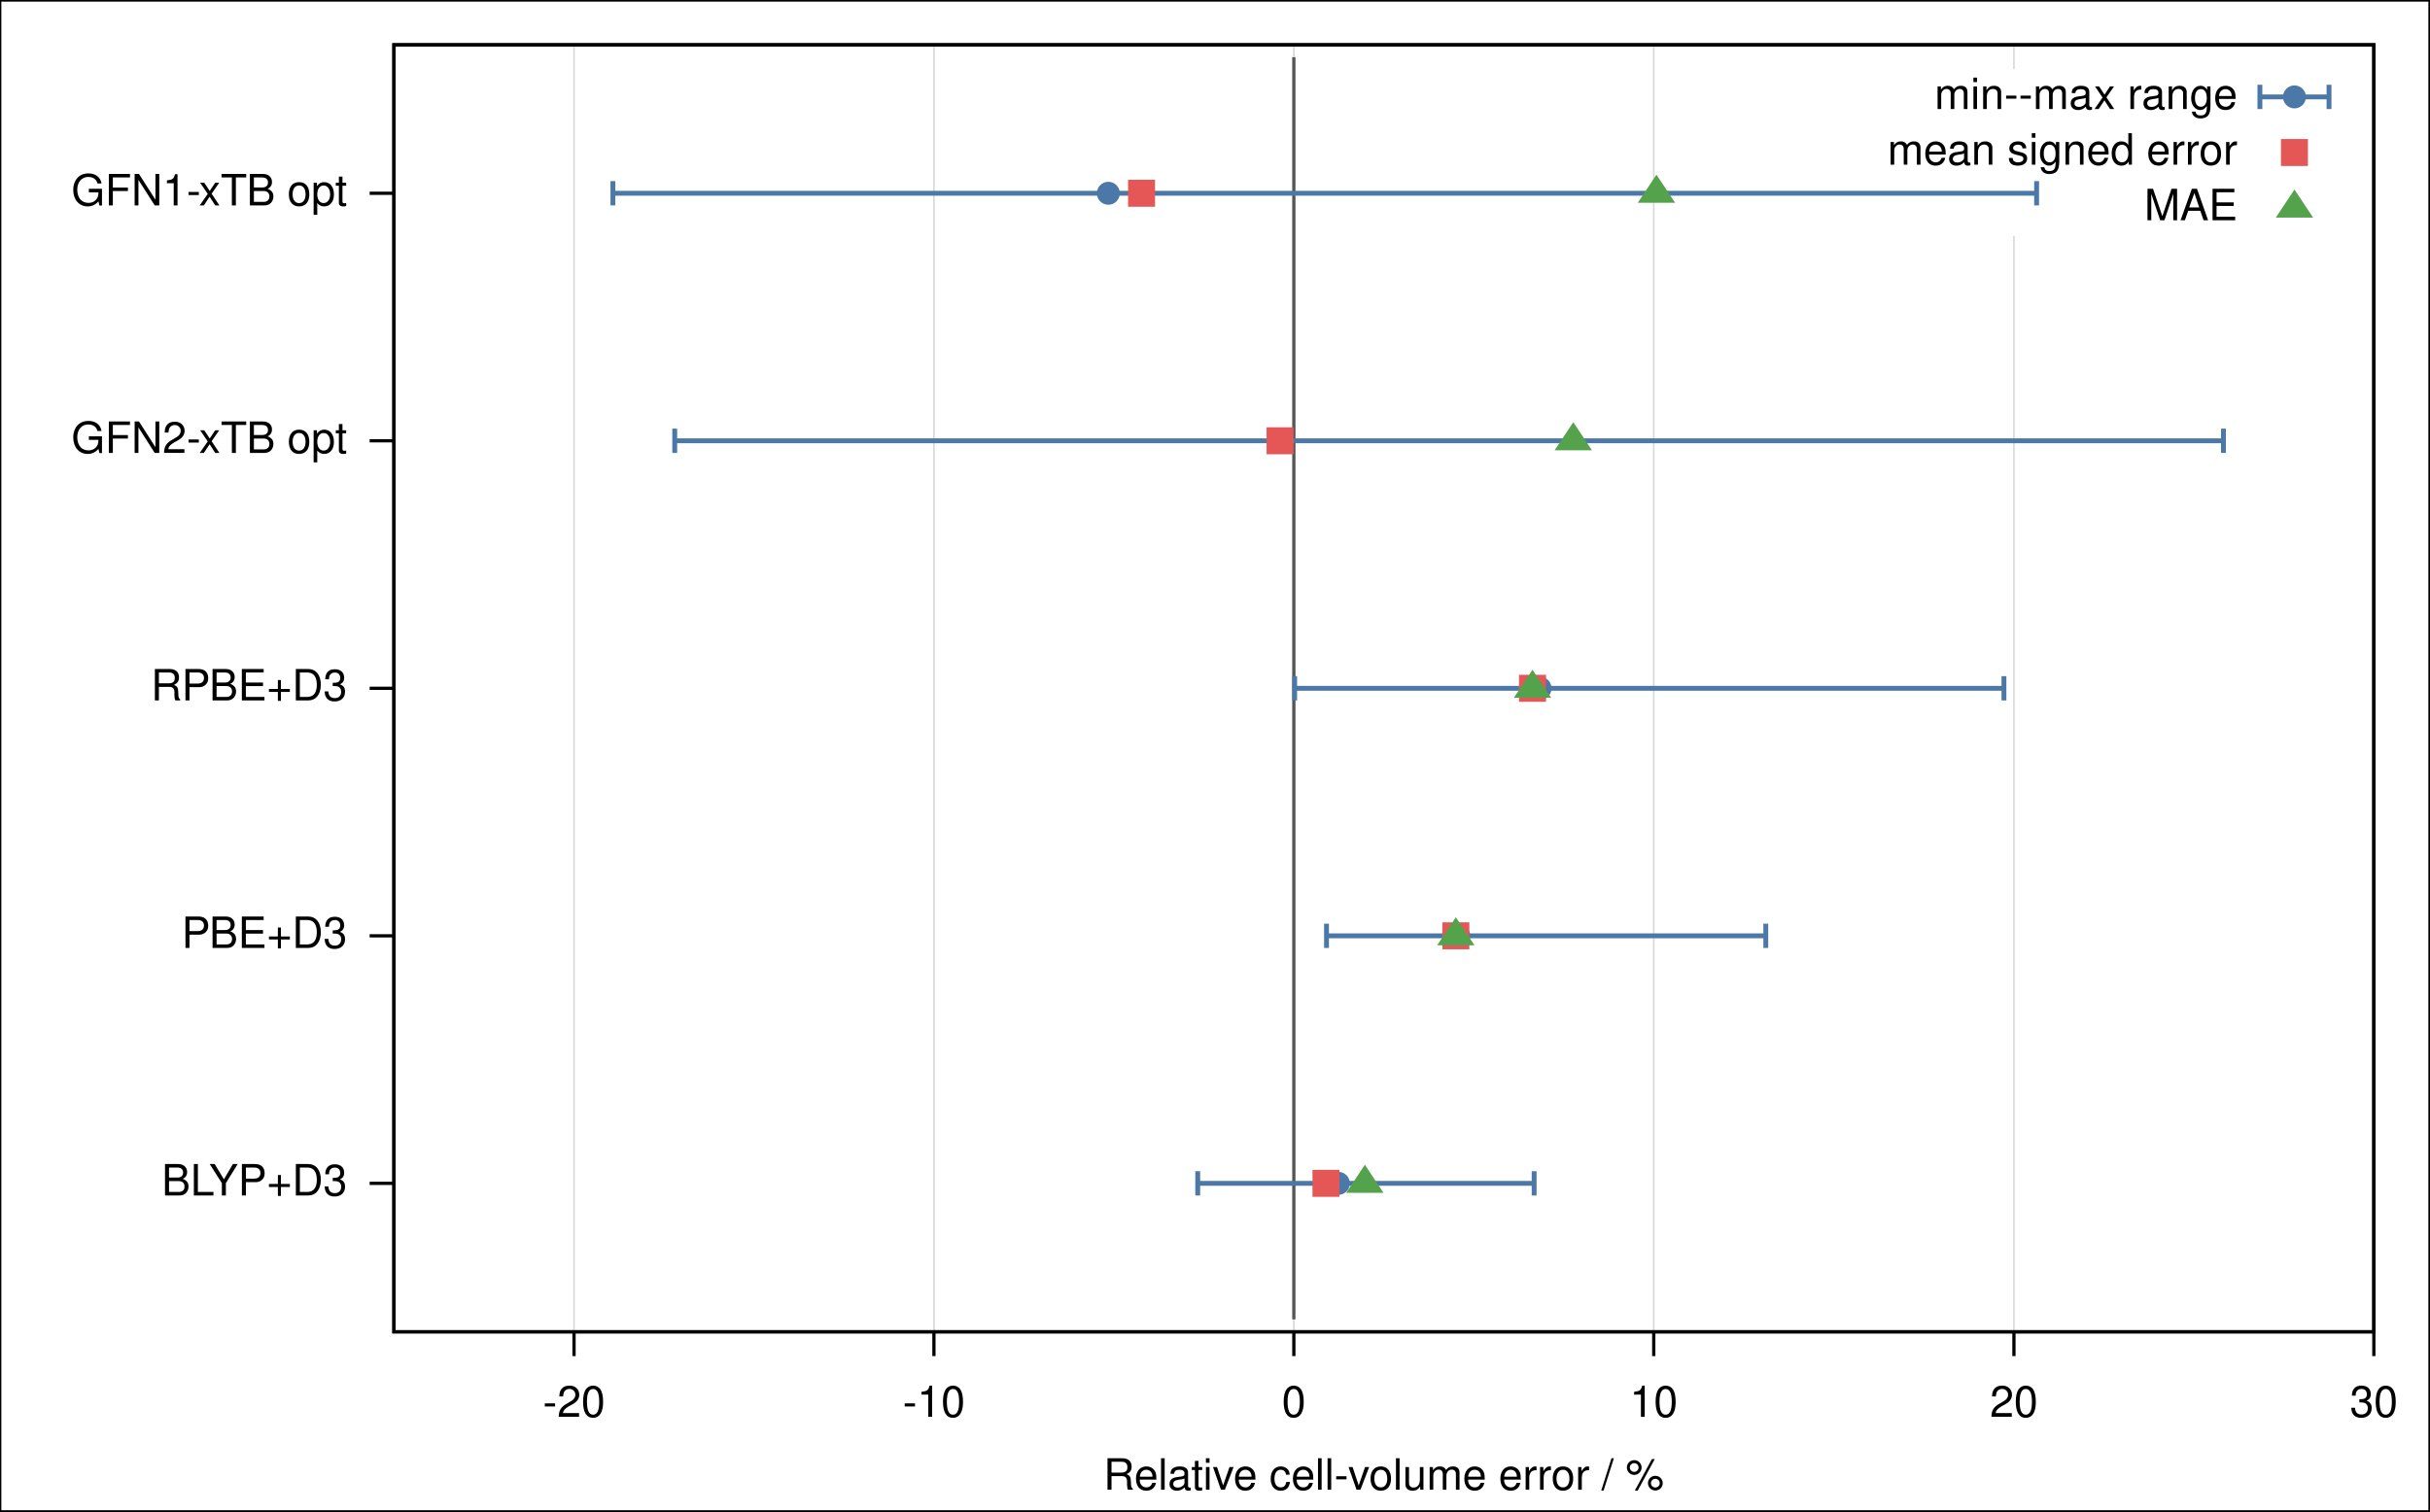
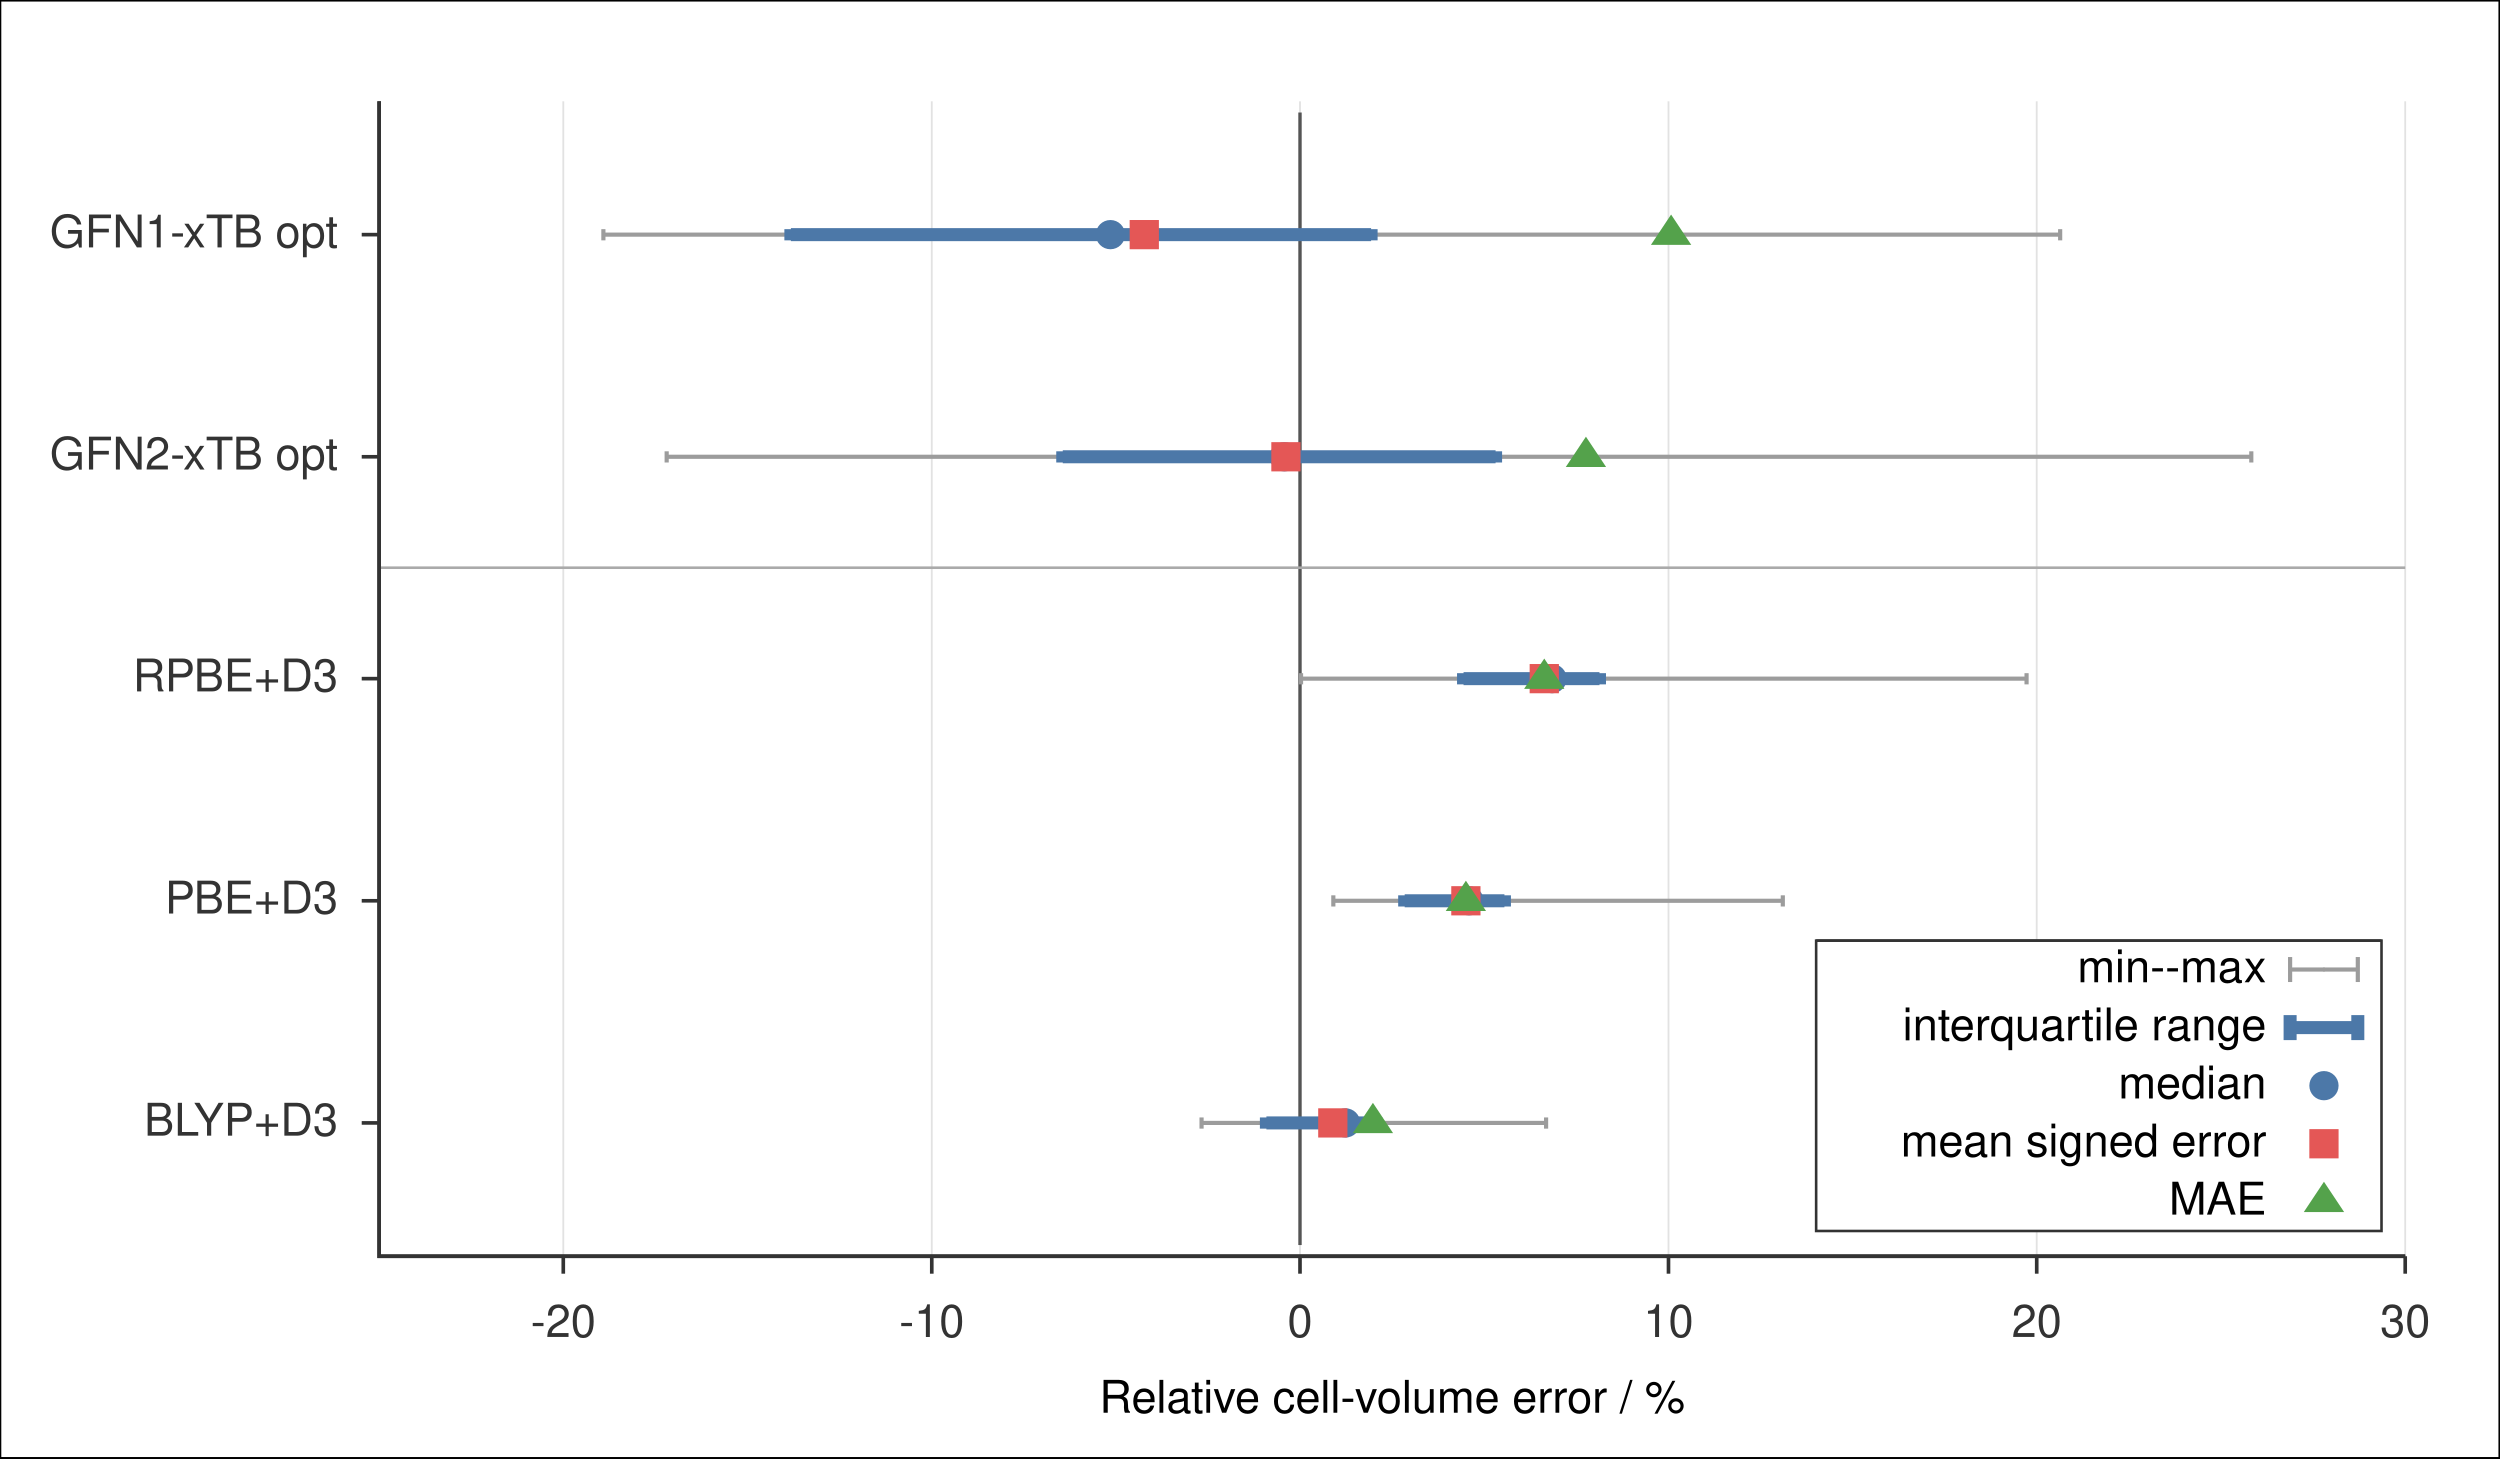
- <svg xmlns="http://www.w3.org/2000/svg" xmlns:xlink="http://www.w3.org/1999/xlink" width="900" height="560" viewBox="0 0 900 560">
+ <svg xmlns="http://www.w3.org/2000/svg" xmlns:xlink="http://www.w3.org/1999/xlink" width="960" height="560" viewBox="0 0 960 560">
  <defs>
    <circle id="gpDot" r="0.5" stroke-width="0.5" />
-     <path id="gpPt0" stroke-width="0.222" stroke="currentColor" d="M-1,0 h2 M0,-1 v2" />
-     <path id="gpPt1" stroke-width="0.222" stroke="currentColor" d="M-1,-1 L1,1 M1,-1 L-1,1" />
-     <path id="gpPt2" stroke-width="0.222" stroke="currentColor" d="M-1,0 L1,0 M0,-1 L0,1 M-1,-1 L1,1 M-1,1 L1,-1" />
-     <rect id="gpPt3" stroke-width="0.222" stroke="currentColor" x="-1" y="-1" width="2" height="2" />
-     <rect id="gpPt4" stroke-width="0.222" stroke="currentColor" fill="currentColor" x="-1" y="-1" width="2" height="2" />
-     <circle id="gpPt5" stroke-width="0.222" stroke="currentColor" cx="0" cy="0" r="1" />
+     <path id="gpPt0" stroke-width="0.206" stroke="currentColor" d="M-1,0 h2 M0,-1 v2" />
+     <path id="gpPt1" stroke-width="0.206" stroke="currentColor" d="M-1,-1 L1,1 M1,-1 L-1,1" />
+     <path id="gpPt2" stroke-width="0.206" stroke="currentColor" d="M-1,0 L1,0 M0,-1 L0,1 M-1,-1 L1,1 M-1,1 L1,-1" />
+     <rect id="gpPt3" stroke-width="0.206" stroke="currentColor" x="-1" y="-1" width="2" height="2" />
+     <rect id="gpPt4" stroke-width="0.206" stroke="currentColor" fill="currentColor" x="-1" y="-1" width="2" height="2" />
+     <circle id="gpPt5" stroke-width="0.206" stroke="currentColor" cx="0" cy="0" r="1" />
    <use xlink:href="#gpPt5" id="gpPt6" fill="currentColor" stroke="none" />
-     <path id="gpPt7" stroke-width="0.222" stroke="currentColor" d="M0,-1.33 L-1.33,0.67 L1.33,0.67 z" />
+     <path id="gpPt7" stroke-width="0.206" stroke="currentColor" d="M0,-1.33 L-1.33,0.67 L1.33,0.67 z" />
    <use xlink:href="#gpPt7" id="gpPt8" fill="currentColor" stroke="none" />
    <use xlink:href="#gpPt7" id="gpPt9" stroke="currentColor" transform="rotate(180)" />
    <use xlink:href="#gpPt9" id="gpPt10" fill="currentColor" stroke="none" />
    <use xlink:href="#gpPt3" id="gpPt11" stroke="currentColor" transform="rotate(45)" />
    <use xlink:href="#gpPt11" id="gpPt12" fill="currentColor" stroke="none" />
  </defs>
  <g style="fill:none; color:white; stroke:currentColor; stroke-width:1.00; stroke-linecap:butt; stroke-linejoin:miter">
</g>
  <g style="fill:none; color:black; stroke:currentColor; stroke-width:1.00; stroke-linecap:butt; stroke-linejoin:miter">
    <g style="stroke:none; shape-rendering:crispEdges">
-       <polygon fill="rgb(238, 238, 238)" points="412.6,488.8 412.6,21.2 545.9,21.2 545.9,488.8 " />
-     </g>
-     <path d="M412.6,488.8 L412.6,21.2 L545.9,21.2 L545.9,488.8 L412.6,488.8 " />
+       <polygon fill="rgb(240, 240, 240)" points="428.5,478.1 428.5,43.2 570.0,43.2 570.0,478.1 " />
+     </g>
+     <path d="M428.5,478.1 L428.5,43.2 L570.0,43.2 L570.0,478.1 L428.5,478.1 " />
    <g style="stroke:none; shape-rendering:crispEdges">
-       <polygon fill="rgb(255, 255, 255)" points="0.0,560.0 0.0,0.1 899.9,0.1 899.9,560.0 " />
-     </g>
-     <path d="M0.0,560.0 L0.0,0.1 L899.9,0.1 L899.9,560.0 L0.0,560.0 " />
-   </g>
-   <g style="fill:none; color:black; stroke:currentColor; stroke-width:1.20; stroke-linecap:butt; stroke-linejoin:miter">
-     <path d="M145.9,438.4 L136.9,438.4 " />
-     <g transform="translate(128.6,442.9)" style="stroke:none; fill:black; font-family:Helvetica; font-size:12.00pt; text-anchor:end">
+       <polygon fill="rgb(255, 255, 255)" points="0.0,560.0 0.0,0.1 959.9,0.1 959.9,560.0 " />
+     </g>
+     <path d="M0.0,560.0 L0.0,0.1 L959.9,0.1 L959.9,560.0 L0.0,560.0 " />
+   </g>
+   <g style="fill:none; color:black; stroke:currentColor; stroke-width:1.40; stroke-linecap:butt; stroke-linejoin:miter">
+     <path stroke="rgb( 51,  51,  51)" d="M145.6,431.2 L138.9,431.2 " />
+     <g transform="translate(129.8,436.1)" style="stroke:none; fill:rgb(51,51,51); font-family:Helvetica; font-size:13.00pt; text-anchor:end">
      <text>
        <tspan>BLYP+D3</tspan>
      </text>
    </g>
-     <path d="M145.9,346.7 L136.9,346.7 " />
-     <g transform="translate(128.6,351.2)" style="stroke:none; fill:black; font-family:Helvetica; font-size:12.00pt; text-anchor:end">
+     <path stroke="rgb( 51,  51,  51)" d="M145.6,345.9 L138.9,345.9 " />
+     <g transform="translate(129.8,350.8)" style="stroke:none; fill:rgb(51,51,51); font-family:Helvetica; font-size:13.00pt; text-anchor:end">
      <text>
        <tspan>PBE+D3</tspan>
      </text>
    </g>
-     <path d="M145.9,255.0 L136.9,255.0 " />
-     <g transform="translate(128.6,259.5)" style="stroke:none; fill:black; font-family:Helvetica; font-size:12.00pt; text-anchor:end">
+     <path stroke="rgb( 51,  51,  51)" d="M145.6,260.6 L138.9,260.6 " />
+     <g transform="translate(129.8,265.5)" style="stroke:none; fill:rgb(51,51,51); font-family:Helvetica; font-size:13.00pt; text-anchor:end">
      <text>
        <tspan>RPBE+D3</tspan>
      </text>
    </g>
-     <path d="M145.9,163.3 L136.9,163.3 " />
-     <g transform="translate(128.6,167.8)" style="stroke:none; fill:black; font-family:Helvetica; font-size:12.00pt; text-anchor:end">
+     <path stroke="rgb( 51,  51,  51)" d="M145.6,175.4 L138.9,175.4 " />
+     <g transform="translate(129.8,180.3)" style="stroke:none; fill:rgb(51,51,51); font-family:Helvetica; font-size:13.00pt; text-anchor:end">
      <text>
        <tspan>GFN2-xTB opt</tspan>
      </text>
    </g>
-     <path d="M145.9,71.6 L136.9,71.6 " />
-     <g transform="translate(128.6,76.1)" style="stroke:none; fill:black; font-family:Helvetica; font-size:12.00pt; text-anchor:end">
+     <path stroke="rgb( 51,  51,  51)" d="M145.6,90.1 L138.9,90.1 " />
+     <g transform="translate(129.8,95.0)" style="stroke:none; fill:rgb(51,51,51); font-family:Helvetica; font-size:13.00pt; text-anchor:end">
      <text>
        <tspan>GFN1-xTB opt</tspan>
      </text>
    </g>
  </g>
-   <g style="fill:none; color:black; stroke:currentColor; stroke-width:0.60; stroke-linecap:butt; stroke-linejoin:miter">
- </g>
-   <g style="fill:none; color:gray; stroke:currentColor; stroke-width:0.60; stroke-linecap:butt; stroke-linejoin:miter">
-     <path stroke="rgb(216, 216, 216)" d="M212.6,493.4 L212.6,16.6 " />
-   </g>
-   <g style="fill:none; color:gray; stroke:rgb(216, 216, 216); stroke-width:1.20; stroke-linecap:butt; stroke-linejoin:miter">
- </g>
-   <g style="fill:none; color:black; stroke:currentColor; stroke-width:1.20; stroke-linecap:butt; stroke-linejoin:miter">
-     <path d="M212.6,493.4 L212.6,502.4 " />
-     <g transform="translate(212.6,524.9)" style="stroke:none; fill:black; font-family:Helvetica; font-size:12.00pt; text-anchor:middle">
+   <g style="fill:none; color:black; stroke:rgb( 51,  51,  51); stroke-width:0.70; stroke-linecap:butt; stroke-linejoin:miter">
+ </g>
+   <g style="fill:none; color:gray; stroke:currentColor; stroke-width:0.70; stroke-linecap:butt; stroke-linejoin:miter">
+     <path stroke="rgb(226, 226, 226)" d="M216.3,482.4 L216.3,38.9 " />
+   </g>
+   <g style="fill:none; color:gray; stroke:rgb(226, 226, 226); stroke-width:1.40; stroke-linecap:butt; stroke-linejoin:miter">
+ </g>
+   <g style="fill:none; color:black; stroke:currentColor; stroke-width:1.40; stroke-linecap:butt; stroke-linejoin:miter">
+     <path stroke="rgb( 51,  51,  51)" d="M216.3,482.4 L216.3,489.1 " />
+     <g transform="translate(216.3,513.4)" style="stroke:none; fill:rgb(51,51,51); font-family:Helvetica; font-size:13.00pt; text-anchor:middle">
      <text>
        <tspan>-20</tspan>
      </text>
    </g>
  </g>
-   <g style="fill:none; color:black; stroke:currentColor; stroke-width:0.60; stroke-linecap:butt; stroke-linejoin:miter">
- </g>
-   <g style="fill:none; color:gray; stroke:currentColor; stroke-width:0.60; stroke-linecap:butt; stroke-linejoin:miter">
-     <path stroke="rgb(216, 216, 216)" d="M345.9,493.4 L345.9,16.6 " />
-   </g>
-   <g style="fill:none; color:gray; stroke:rgb(216, 216, 216); stroke-width:1.20; stroke-linecap:butt; stroke-linejoin:miter">
- </g>
-   <g style="fill:none; color:black; stroke:currentColor; stroke-width:1.20; stroke-linecap:butt; stroke-linejoin:miter">
-     <path d="M345.9,493.4 L345.9,502.4 " />
-     <g transform="translate(345.9,524.9)" style="stroke:none; fill:black; font-family:Helvetica; font-size:12.00pt; text-anchor:middle">
+   <g style="fill:none; color:black; stroke:rgb( 51,  51,  51); stroke-width:0.70; stroke-linecap:butt; stroke-linejoin:miter">
+ </g>
+   <g style="fill:none; color:gray; stroke:currentColor; stroke-width:0.70; stroke-linecap:butt; stroke-linejoin:miter">
+     <path stroke="rgb(226, 226, 226)" d="M357.8,482.4 L357.8,38.9 " />
+   </g>
+   <g style="fill:none; color:gray; stroke:rgb(226, 226, 226); stroke-width:1.40; stroke-linecap:butt; stroke-linejoin:miter">
+ </g>
+   <g style="fill:none; color:black; stroke:currentColor; stroke-width:1.40; stroke-linecap:butt; stroke-linejoin:miter">
+     <path stroke="rgb( 51,  51,  51)" d="M357.8,482.4 L357.8,489.1 " />
+     <g transform="translate(357.8,513.4)" style="stroke:none; fill:rgb(51,51,51); font-family:Helvetica; font-size:13.00pt; text-anchor:middle">
      <text>
        <tspan>-10</tspan>
      </text>
    </g>
  </g>
-   <g style="fill:none; color:black; stroke:currentColor; stroke-width:0.60; stroke-linecap:butt; stroke-linejoin:miter">
- </g>
-   <g style="fill:none; color:gray; stroke:currentColor; stroke-width:0.60; stroke-linecap:butt; stroke-linejoin:miter">
-     <path stroke="rgb(216, 216, 216)" d="M479.2,493.4 L479.2,16.6 " />
-   </g>
-   <g style="fill:none; color:gray; stroke:rgb(216, 216, 216); stroke-width:1.20; stroke-linecap:butt; stroke-linejoin:miter">
- </g>
-   <g style="fill:none; color:black; stroke:currentColor; stroke-width:1.20; stroke-linecap:butt; stroke-linejoin:miter">
-     <path d="M479.2,493.4 L479.2,502.4 " />
-     <g transform="translate(479.2,524.9)" style="stroke:none; fill:black; font-family:Helvetica; font-size:12.00pt; text-anchor:middle">
+   <g style="fill:none; color:black; stroke:rgb( 51,  51,  51); stroke-width:0.70; stroke-linecap:butt; stroke-linejoin:miter">
+ </g>
+   <g style="fill:none; color:gray; stroke:currentColor; stroke-width:0.70; stroke-linecap:butt; stroke-linejoin:miter">
+     <path stroke="rgb(226, 226, 226)" d="M499.2,482.4 L499.2,38.9 " />
+   </g>
+   <g style="fill:none; color:gray; stroke:rgb(226, 226, 226); stroke-width:1.40; stroke-linecap:butt; stroke-linejoin:miter">
+ </g>
+   <g style="fill:none; color:black; stroke:currentColor; stroke-width:1.40; stroke-linecap:butt; stroke-linejoin:miter">
+     <path stroke="rgb( 51,  51,  51)" d="M499.2,482.4 L499.2,489.1 " />
+     <g transform="translate(499.2,513.4)" style="stroke:none; fill:rgb(51,51,51); font-family:Helvetica; font-size:13.00pt; text-anchor:middle">
      <text>
        <tspan> 0</tspan>
      </text>
    </g>
  </g>
-   <g style="fill:none; color:black; stroke:currentColor; stroke-width:0.60; stroke-linecap:butt; stroke-linejoin:miter">
- </g>
-   <g style="fill:none; color:gray; stroke:currentColor; stroke-width:0.60; stroke-linecap:butt; stroke-linejoin:miter">
-     <path stroke="rgb(216, 216, 216)" d="M612.5,493.4 L612.5,16.6 " />
-   </g>
-   <g style="fill:none; color:gray; stroke:rgb(216, 216, 216); stroke-width:1.20; stroke-linecap:butt; stroke-linejoin:miter">
- </g>
-   <g style="fill:none; color:black; stroke:currentColor; stroke-width:1.20; stroke-linecap:butt; stroke-linejoin:miter">
-     <path d="M612.5,493.4 L612.5,502.4 " />
-     <g transform="translate(612.5,524.9)" style="stroke:none; fill:black; font-family:Helvetica; font-size:12.00pt; text-anchor:middle">
+   <g style="fill:none; color:black; stroke:rgb( 51,  51,  51); stroke-width:0.70; stroke-linecap:butt; stroke-linejoin:miter">
+ </g>
+   <g style="fill:none; color:gray; stroke:currentColor; stroke-width:0.70; stroke-linecap:butt; stroke-linejoin:miter">
+     <path stroke="rgb(226, 226, 226)" d="M640.7,482.4 L640.7,38.9 " />
+   </g>
+   <g style="fill:none; color:gray; stroke:rgb(226, 226, 226); stroke-width:1.40; stroke-linecap:butt; stroke-linejoin:miter">
+ </g>
+   <g style="fill:none; color:black; stroke:currentColor; stroke-width:1.40; stroke-linecap:butt; stroke-linejoin:miter">
+     <path stroke="rgb( 51,  51,  51)" d="M640.7,482.4 L640.7,489.1 " />
+     <g transform="translate(640.7,513.4)" style="stroke:none; fill:rgb(51,51,51); font-family:Helvetica; font-size:13.00pt; text-anchor:middle">
      <text>
        <tspan> 10</tspan>
      </text>
    </g>
  </g>
-   <g style="fill:none; color:black; stroke:currentColor; stroke-width:0.60; stroke-linecap:butt; stroke-linejoin:miter">
- </g>
-   <g style="fill:none; color:gray; stroke:currentColor; stroke-width:0.60; stroke-linecap:butt; stroke-linejoin:miter">
-     <path stroke="rgb(216, 216, 216)" d="M745.9,493.4 L745.9,87.4 M745.9,25.6 L745.9,16.6 " />
-   </g>
-   <g style="fill:none; color:gray; stroke:rgb(216, 216, 216); stroke-width:1.20; stroke-linecap:butt; stroke-linejoin:miter">
- </g>
-   <g style="fill:none; color:black; stroke:currentColor; stroke-width:1.20; stroke-linecap:butt; stroke-linejoin:miter">
-     <path d="M745.9,493.4 L745.9,502.4 " />
-     <g transform="translate(745.9,524.9)" style="stroke:none; fill:black; font-family:Helvetica; font-size:12.00pt; text-anchor:middle">
+   <g style="fill:none; color:black; stroke:rgb( 51,  51,  51); stroke-width:0.70; stroke-linecap:butt; stroke-linejoin:miter">
+ </g>
+   <g style="fill:none; color:gray; stroke:currentColor; stroke-width:0.70; stroke-linecap:butt; stroke-linejoin:miter">
+     <path stroke="rgb(226, 226, 226)" d="M782.1,482.4 L782.1,472.7 M782.1,361.2 L782.1,38.9 " />
+   </g>
+   <g style="fill:none; color:gray; stroke:rgb(226, 226, 226); stroke-width:1.40; stroke-linecap:butt; stroke-linejoin:miter">
+ </g>
+   <g style="fill:none; color:black; stroke:currentColor; stroke-width:1.40; stroke-linecap:butt; stroke-linejoin:miter">
+     <path stroke="rgb( 51,  51,  51)" d="M782.1,482.4 L782.1,489.1 " />
+     <g transform="translate(782.1,513.4)" style="stroke:none; fill:rgb(51,51,51); font-family:Helvetica; font-size:13.00pt; text-anchor:middle">
      <text>
        <tspan> 20</tspan>
      </text>
    </g>
  </g>
-   <g style="fill:none; color:black; stroke:currentColor; stroke-width:0.60; stroke-linecap:butt; stroke-linejoin:miter">
- </g>
-   <g style="fill:none; color:gray; stroke:currentColor; stroke-width:0.60; stroke-linecap:butt; stroke-linejoin:miter">
-     <path stroke="rgb(216, 216, 216)" d="M879.2,493.4 L879.2,16.6 " />
-   </g>
-   <g style="fill:none; color:gray; stroke:rgb(216, 216, 216); stroke-width:1.20; stroke-linecap:butt; stroke-linejoin:miter">
- </g>
-   <g style="fill:none; color:black; stroke:currentColor; stroke-width:1.20; stroke-linecap:butt; stroke-linejoin:miter">
-     <path d="M879.2,493.4 L879.2,502.4 " />
-     <g transform="translate(879.2,524.9)" style="stroke:none; fill:black; font-family:Helvetica; font-size:12.00pt; text-anchor:middle">
+   <g style="fill:none; color:black; stroke:rgb( 51,  51,  51); stroke-width:0.70; stroke-linecap:butt; stroke-linejoin:miter">
+ </g>
+   <g style="fill:none; color:gray; stroke:currentColor; stroke-width:0.70; stroke-linecap:butt; stroke-linejoin:miter">
+     <path stroke="rgb(226, 226, 226)" d="M923.6,482.4 L923.6,38.9 " />
+   </g>
+   <g style="fill:none; color:gray; stroke:rgb(226, 226, 226); stroke-width:1.40; stroke-linecap:butt; stroke-linejoin:miter">
+ </g>
+   <g style="fill:none; color:black; stroke:currentColor; stroke-width:1.40; stroke-linecap:butt; stroke-linejoin:miter">
+     <path stroke="rgb( 51,  51,  51)" d="M923.6,482.4 L923.6,489.1 " />
+     <g transform="translate(923.6,513.4)" style="stroke:none; fill:rgb(51,51,51); font-family:Helvetica; font-size:13.00pt; text-anchor:middle">
      <text>
        <tspan> 30</tspan>
      </text>
    </g>
-     <path d="M145.9,16.6 L145.9,493.4 L879.2,493.4 L879.2,16.6 L145.9,16.6 Z " />
-     <g transform="translate(512.5,551.9)" style="stroke:none; fill:black; font-family:Helvetica; font-size:12.00pt; text-anchor:middle">
+     <path stroke="rgb( 51,  51,  51)" d="M145.6,38.9 L145.6,482.4 L923.6,482.4 M923.6,38.9 M145.6,38.9 " />
+     <g transform="translate(534.6,542.5)" style="stroke:none; fill:black; font-family:Helvetica; font-size:13.00pt; text-anchor:middle">
      <text>
        <tspan>Relative cell-volume error / %</tspan>
      </text>
    </g>
-     <path stroke="rgb( 85,  85,  85)" d="M479.2,488.8 L479.2,21.2 " />
-   </g>
-   <g style="fill:none; color:black; stroke:currentColor; stroke-width:1.80; stroke-linecap:butt; stroke-linejoin:miter">
- </g>
-   <g style="fill:none; color:red; stroke:currentColor; stroke-width:1.80; stroke-linecap:butt; stroke-linejoin:miter">
- </g>
-   <g style="fill:none; color:black; stroke:currentColor; stroke-width:1.80; stroke-linecap:butt; stroke-linejoin:miter">
-     <g transform="translate(828.7,40.4)" style="stroke:none; fill:black; font-family:Helvetica; font-size:12.00pt; text-anchor:end">
-       <text>
-         <tspan>min--max range</tspan>
-       </text>
-     </g>
-   </g>
-   <g style="fill:none; color:red; stroke:currentColor; stroke-width:1.80; stroke-linecap:butt; stroke-linejoin:miter">
-     <path stroke="rgb( 76, 120, 168)" d="M837.0,35.9 L862.6,35.9 M837.0,31.4 L837.0,40.4 M862.6,31.4 L862.6,40.4 M443.6,438.4 L568.2,438.4    M443.6,442.9 L443.6,433.9 M568.2,442.9 L568.2,433.9 M491.3,346.7 L654.0,346.7 M491.3,351.2 L491.3,342.2    M654.0,351.2 L654.0,342.2 M479.5,255.0 L742.2,255.0 M479.5,259.5 L479.5,250.5 M742.2,259.5 L742.2,250.5    M249.9,163.3 L823.5,163.3 M249.9,167.8 L249.9,158.8 M823.5,167.8 L823.5,158.8 M227.0,71.6 L754.3,71.6    M227.0,76.1 L227.0,67.1 M754.3,76.1 L754.3,67.1 " />
-     <use xlink:href="#gpPt6" transform="translate(495.7,438.4) scale(3.83)" color="rgb( 76, 120, 168)" />
-     <use xlink:href="#gpPt6" transform="translate(540.3,346.7) scale(3.83)" color="rgb( 76, 120, 168)" />
-     <use xlink:href="#gpPt6" transform="translate(570.4,255.0) scale(3.83)" color="rgb( 76, 120, 168)" />
-     <use xlink:href="#gpPt6" transform="translate(473.5,163.3) scale(3.83)" color="rgb( 76, 120, 168)" />
-     <use xlink:href="#gpPt6" transform="translate(410.5,71.6) scale(3.83)" color="rgb( 76, 120, 168)" />
-     <use xlink:href="#gpPt6" transform="translate(849.8,35.9) scale(3.83)" color="rgb( 76, 120, 168)" />
-   </g>
-   <g style="fill:none; color:red; stroke:rgb( 76, 120, 168); stroke-width:1.00; stroke-linecap:butt; stroke-linejoin:miter">
- </g>
-   <g style="fill:none; color:green; stroke:currentColor; stroke-width:1.00; stroke-linecap:butt; stroke-linejoin:miter">
- </g>
-   <g style="fill:none; color:black; stroke:currentColor; stroke-width:1.00; stroke-linecap:butt; stroke-linejoin:miter">
-     <g transform="translate(828.7,61.0)" style="stroke:none; fill:black; font-family:Helvetica; font-size:12.00pt; text-anchor:end">
+   </g>
+   <g style="fill:none; color:black; stroke:currentColor; stroke-width:1.30; stroke-linecap:butt; stroke-linejoin:miter">
+     <path stroke="rgb( 85,  85,  85)" d="M499.2,478.1 L499.2,43.2 " />
+   </g>
+   <g style="fill:none; color:black; stroke:rgb( 85,  85,  85); stroke-width:1.00; stroke-linecap:butt; stroke-linejoin:miter">
+     <path stroke="rgb(170, 170, 170)" d="M145.6,218.0 L923.6,218.0 " />
+   </g>
+   <g style="fill:none; color:black; stroke:rgb(170, 170, 170); stroke-width:1.40; stroke-linecap:butt; stroke-linejoin:miter">
+ </g>
+   <g style="fill:none; color:black; stroke:rgb( 51,  51,  51); stroke-width:1.00; stroke-linecap:butt; stroke-linejoin:miter">
+     <path d="M697.4,472.7 L697.4,361.2 L914.5,361.2 L914.5,472.7 L697.4,472.7 Z " />
+     <path d="M697.4,361.2 L914.5,361.2 " />
+   </g>
+   <g style="fill:none; color:black; stroke:currentColor; stroke-width:1.60; stroke-linecap:butt; stroke-linejoin:miter">
+ </g>
+   <g style="fill:none; color:red; stroke:currentColor; stroke-width:1.60; stroke-linecap:butt; stroke-linejoin:miter">
+ </g>
+   <g style="fill:none; color:black; stroke:currentColor; stroke-width:1.60; stroke-linecap:butt; stroke-linejoin:miter">
+     <g transform="translate(870.3,377.2)" style="stroke:none; fill:black; font-family:Helvetica; font-size:13.00pt; text-anchor:end">
+       <text>
+         <tspan>min--max</tspan>
+       </text>
+     </g>
+   </g>
+   <g style="fill:none; color:red; stroke:currentColor; stroke-width:1.60; stroke-linecap:butt; stroke-linejoin:miter">
+     <path stroke="rgb(156, 156, 156)" d="M879.4,372.3 L905.4,372.3 M879.4,367.5 L879.4,377.1 M905.4,367.5 L905.4,377.1 M461.4,431.2 L593.7,431.2    M461.4,433.4 L461.4,429.1 M593.7,433.4 L593.7,429.1 M512.0,345.9 L684.6,345.9 M512.0,348.1 L512.0,343.8    M684.6,348.1 L684.6,343.8 M499.6,260.6 L778.2,260.6 M499.6,262.8 L499.6,258.5 M778.2,262.8 L778.2,258.5    M256.0,175.4 L864.5,175.4 M256.0,177.6 L256.0,173.3 M864.5,177.6 L864.5,173.3 M231.7,90.1 L791.1,90.1    M231.7,92.3 L231.7,88.0 M791.1,92.3 L791.1,88.0 " />
+     <use xlink:href="#gpDot" x="516.7" y="431.2" color="rgb(156, 156, 156)" />
+     <use xlink:href="#gpDot" x="564.1" y="345.9" color="rgb(156, 156, 156)" />
+     <use xlink:href="#gpDot" x="596.0" y="260.6" color="rgb(156, 156, 156)" />
+     <use xlink:href="#gpDot" x="493.2" y="175.4" color="rgb(156, 156, 156)" />
+     <use xlink:href="#gpDot" x="426.4" y="90.1" color="rgb(156, 156, 156)" />
+     <use xlink:href="#gpDot" x="892.4" y="372.3" color="rgb(156, 156, 156)" />
+   </g>
+   <g style="fill:none; color:red; stroke:rgb(156, 156, 156); stroke-width:5.00; stroke-linecap:butt; stroke-linejoin:miter">
+ </g>
+   <g style="fill:none; color:green; stroke:currentColor; stroke-width:5.00; stroke-linecap:butt; stroke-linejoin:miter">
+ </g>
+   <g style="fill:none; color:black; stroke:currentColor; stroke-width:5.00; stroke-linecap:butt; stroke-linejoin:miter">
+     <g transform="translate(870.3,399.5)" style="stroke:none; fill:black; font-family:Helvetica; font-size:13.00pt; text-anchor:end">
+       <text>
+         <tspan>interquartile range</tspan>
+       </text>
+     </g>
+   </g>
+   <g style="fill:none; color:green; stroke:currentColor; stroke-width:5.00; stroke-linecap:butt; stroke-linejoin:miter">
+     <path stroke="rgb( 76, 120, 168)" d="M879.4,394.6 L905.4,394.6 M879.4,389.8 L879.4,399.4 M905.4,389.8 L905.4,399.4 M486.3,431.2 L528.3,431.2    M486.3,433.4 L486.3,429.1 M528.3,433.4 L528.3,429.1 M539.4,345.9 L577.7,345.9 M539.4,348.1 L539.4,343.8    M577.7,348.1 L577.7,343.8 M562.0,260.6 L614.2,260.6 M562.0,262.8 L562.0,258.5 M614.2,262.8 L614.2,258.5    M408.1,175.4 L574.3,175.4 M408.1,177.6 L408.1,173.3 M574.3,177.6 L574.3,173.3 M303.7,90.1 L526.5,90.1    M303.7,92.3 L303.7,88.0 M526.5,92.3 L526.5,88.0 " />
+     <use xlink:href="#gpDot" x="516.7" y="431.2" color="rgb( 76, 120, 168)" />
+     <use xlink:href="#gpDot" x="564.1" y="345.9" color="rgb( 76, 120, 168)" />
+     <use xlink:href="#gpDot" x="596.0" y="260.6" color="rgb( 76, 120, 168)" />
+     <use xlink:href="#gpDot" x="493.2" y="175.4" color="rgb( 76, 120, 168)" />
+     <use xlink:href="#gpDot" x="426.4" y="90.1" color="rgb( 76, 120, 168)" />
+     <use xlink:href="#gpDot" x="892.4" y="394.6" color="rgb( 76, 120, 168)" />
+   </g>
+   <g style="fill:none; color:green; stroke:rgb( 76, 120, 168); stroke-width:1.00; stroke-linecap:butt; stroke-linejoin:miter">
+ </g>
+   <g style="fill:none; color:blue; stroke:currentColor; stroke-width:1.00; stroke-linecap:butt; stroke-linejoin:miter">
+ </g>
+   <g style="fill:none; color:black; stroke:currentColor; stroke-width:1.00; stroke-linecap:butt; stroke-linejoin:miter">
+     <g transform="translate(870.3,421.8)" style="stroke:none; fill:black; font-family:Helvetica; font-size:13.00pt; text-anchor:end">
+       <text>
+         <tspan>median</tspan>
+       </text>
+     </g>
+   </g>
+   <g style="fill:none; color:blue; stroke:currentColor; stroke-width:1.00; stroke-linecap:butt; stroke-linejoin:miter">
+     <use xlink:href="#gpPt6" transform="translate(516.7,431.2) scale(5.09)" color="rgb( 76, 120, 168)" />
+     <use xlink:href="#gpPt6" transform="translate(564.1,345.9) scale(5.09)" color="rgb( 76, 120, 168)" />
+     <use xlink:href="#gpPt6" transform="translate(596.0,260.6) scale(5.09)" color="rgb( 76, 120, 168)" />
+     <use xlink:href="#gpPt6" transform="translate(493.2,175.4) scale(5.09)" color="rgb( 76, 120, 168)" />
+     <use xlink:href="#gpPt6" transform="translate(426.4,90.1) scale(5.09)" color="rgb( 76, 120, 168)" />
+     <use xlink:href="#gpPt6" transform="translate(892.4,416.9) scale(5.09)" color="rgb( 76, 120, 168)" />
+   </g>
+   <g style="fill:none; color:cyan; stroke:currentColor; stroke-width:1.00; stroke-linecap:butt; stroke-linejoin:miter">
+ </g>
+   <g style="fill:none; color:black; stroke:currentColor; stroke-width:1.00; stroke-linecap:butt; stroke-linejoin:miter">
+     <g transform="translate(870.3,444.1)" style="stroke:none; fill:black; font-family:Helvetica; font-size:13.00pt; text-anchor:end">
      <text>
        <tspan>mean signed error</tspan>
      </text>
    </g>
  </g>
-   <g style="fill:none; color:green; stroke:currentColor; stroke-width:1.00; stroke-linecap:butt; stroke-linejoin:miter">
-     <use xlink:href="#gpPt4" transform="translate(491.1,438.4) scale(4.50)" color="rgb(228,  87,  86)" />
-     <use xlink:href="#gpPt4" transform="translate(539.2,346.7) scale(4.50)" color="rgb(228,  87,  86)" />
-     <use xlink:href="#gpPt4" transform="translate(567.6,255.0) scale(4.50)" color="rgb(228,  87,  86)" />
-     <use xlink:href="#gpPt4" transform="translate(474.1,163.3) scale(4.50)" color="rgb(228,  87,  86)" />
-     <use xlink:href="#gpPt4" transform="translate(422.8,71.6) scale(4.50)" color="rgb(228,  87,  86)" />
-     <use xlink:href="#gpPt4" transform="translate(849.8,56.5) scale(4.50)" color="rgb(228,  87,  86)" />
-   </g>
-   <g style="fill:none; color:blue; stroke:currentColor; stroke-width:1.00; stroke-linecap:butt; stroke-linejoin:miter">
- </g>
-   <g style="fill:none; color:black; stroke:currentColor; stroke-width:1.00; stroke-linecap:butt; stroke-linejoin:miter">
-     <g transform="translate(828.7,81.6)" style="stroke:none; fill:black; font-family:Helvetica; font-size:12.00pt; text-anchor:end">
+   <g style="fill:none; color:cyan; stroke:currentColor; stroke-width:1.00; stroke-linecap:butt; stroke-linejoin:miter">
+     <use xlink:href="#gpPt4" transform="translate(511.8,431.2) scale(5.09)" color="rgb(228,  87,  86)" />
+     <use xlink:href="#gpPt4" transform="translate(562.9,345.9) scale(5.09)" color="rgb(228,  87,  86)" />
+     <use xlink:href="#gpPt4" transform="translate(593.0,260.6) scale(5.09)" color="rgb(228,  87,  86)" />
+     <use xlink:href="#gpPt4" transform="translate(493.8,175.4) scale(5.09)" color="rgb(228,  87,  86)" />
+     <use xlink:href="#gpPt4" transform="translate(439.4,90.1) scale(5.09)" color="rgb(228,  87,  86)" />
+     <use xlink:href="#gpPt4" transform="translate(892.4,439.2) scale(5.09)" color="rgb(228,  87,  86)" />
+   </g>
+   <g style="fill:none; color:#157545; stroke:currentColor; stroke-width:1.00; stroke-linecap:butt; stroke-linejoin:miter">
+ </g>
+   <g style="fill:none; color:black; stroke:currentColor; stroke-width:1.00; stroke-linecap:butt; stroke-linejoin:miter">
+     <g transform="translate(870.3,466.4)" style="stroke:none; fill:black; font-family:Helvetica; font-size:13.00pt; text-anchor:end">
      <text>
        <tspan>MAE</tspan>
      </text>
    </g>
  </g>
-   <g style="fill:none; color:blue; stroke:currentColor; stroke-width:1.00; stroke-linecap:butt; stroke-linejoin:miter">
-     <use xlink:href="#gpPt8" transform="translate(505.5,438.4) scale(4.50)" color="rgb( 84, 162,  75)" />
-     <use xlink:href="#gpPt8" transform="translate(539.2,346.7) scale(4.50)" color="rgb( 84, 162,  75)" />
-     <use xlink:href="#gpPt8" transform="translate(567.6,255.0) scale(4.50)" color="rgb( 84, 162,  75)" />
-     <use xlink:href="#gpPt8" transform="translate(582.7,163.3) scale(4.50)" color="rgb( 84, 162,  75)" />
-     <use xlink:href="#gpPt8" transform="translate(613.5,71.6) scale(4.50)" color="rgb( 84, 162,  75)" />
-     <use xlink:href="#gpPt8" transform="translate(849.8,77.1) scale(4.50)" color="rgb( 84, 162,  75)" />
-   </g>
-   <g style="fill:none; color:blue; stroke:rgb( 84, 162,  75); stroke-width:1.20; stroke-linecap:butt; stroke-linejoin:miter">
- </g>
-   <g style="fill:none; color:black; stroke:currentColor; stroke-width:1.20; stroke-linecap:butt; stroke-linejoin:miter">
-     <path d="M145.9,16.6 L145.9,493.4 L879.2,493.4 L879.2,16.6 L145.9,16.6 Z " />
+   <g style="fill:none; color:#157545; stroke:currentColor; stroke-width:1.00; stroke-linecap:butt; stroke-linejoin:miter">
+     <use xlink:href="#gpPt8" transform="translate(527.2,431.2) scale(5.09)" color="rgb( 84, 162,  75)" />
+     <use xlink:href="#gpPt8" transform="translate(562.9,345.9) scale(5.09)" color="rgb( 84, 162,  75)" />
+     <use xlink:href="#gpPt8" transform="translate(593.0,260.6) scale(5.09)" color="rgb( 84, 162,  75)" />
+     <use xlink:href="#gpPt8" transform="translate(609.0,175.4) scale(5.09)" color="rgb( 84, 162,  75)" />
+     <use xlink:href="#gpPt8" transform="translate(641.7,90.1) scale(5.09)" color="rgb( 84, 162,  75)" />
+     <use xlink:href="#gpPt8" transform="translate(892.4,461.5) scale(5.09)" color="rgb( 84, 162,  75)" />
+   </g>
+   <g style="fill:none; color:#157545; stroke:rgb( 84, 162,  75); stroke-width:1.40; stroke-linecap:butt; stroke-linejoin:miter">
+ </g>
+   <g style="fill:none; color:black; stroke:currentColor; stroke-width:1.40; stroke-linecap:butt; stroke-linejoin:miter">
+     <path stroke="rgb( 51,  51,  51)" d="M145.6,38.9 L145.6,482.4 L923.6,482.4 M923.6,38.9 M145.6,38.9 " />
  </g>
</svg>
